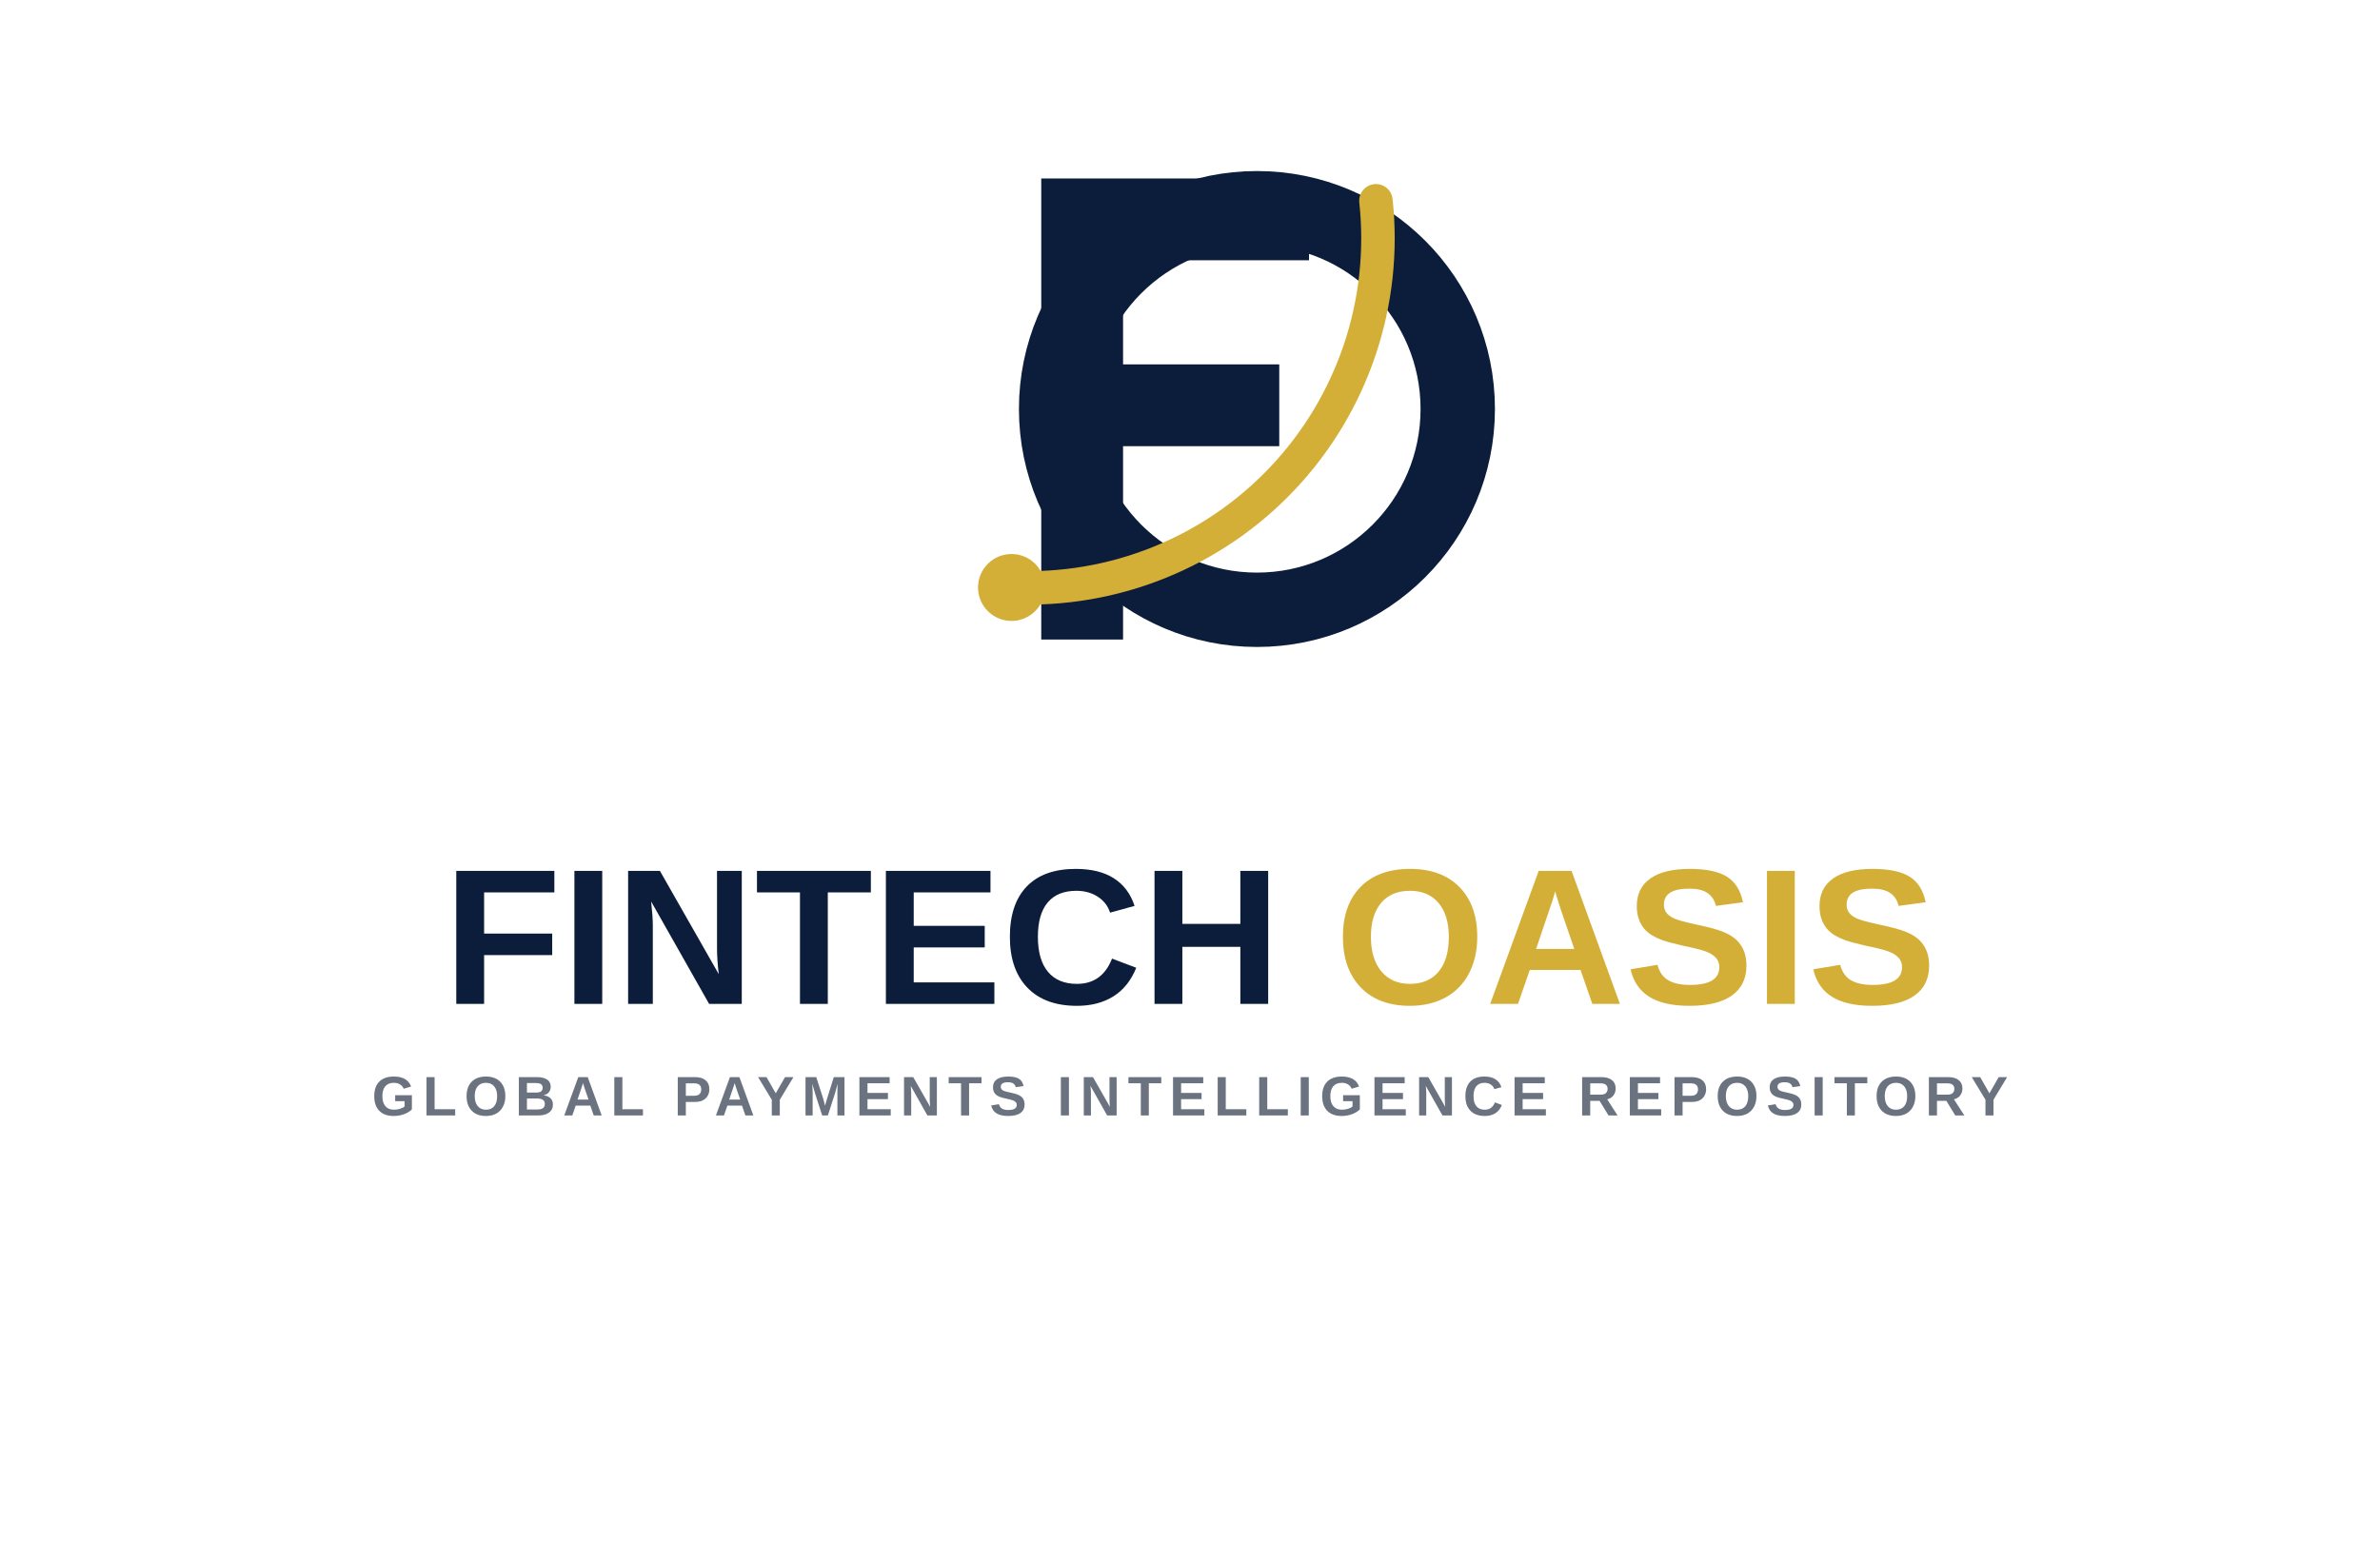
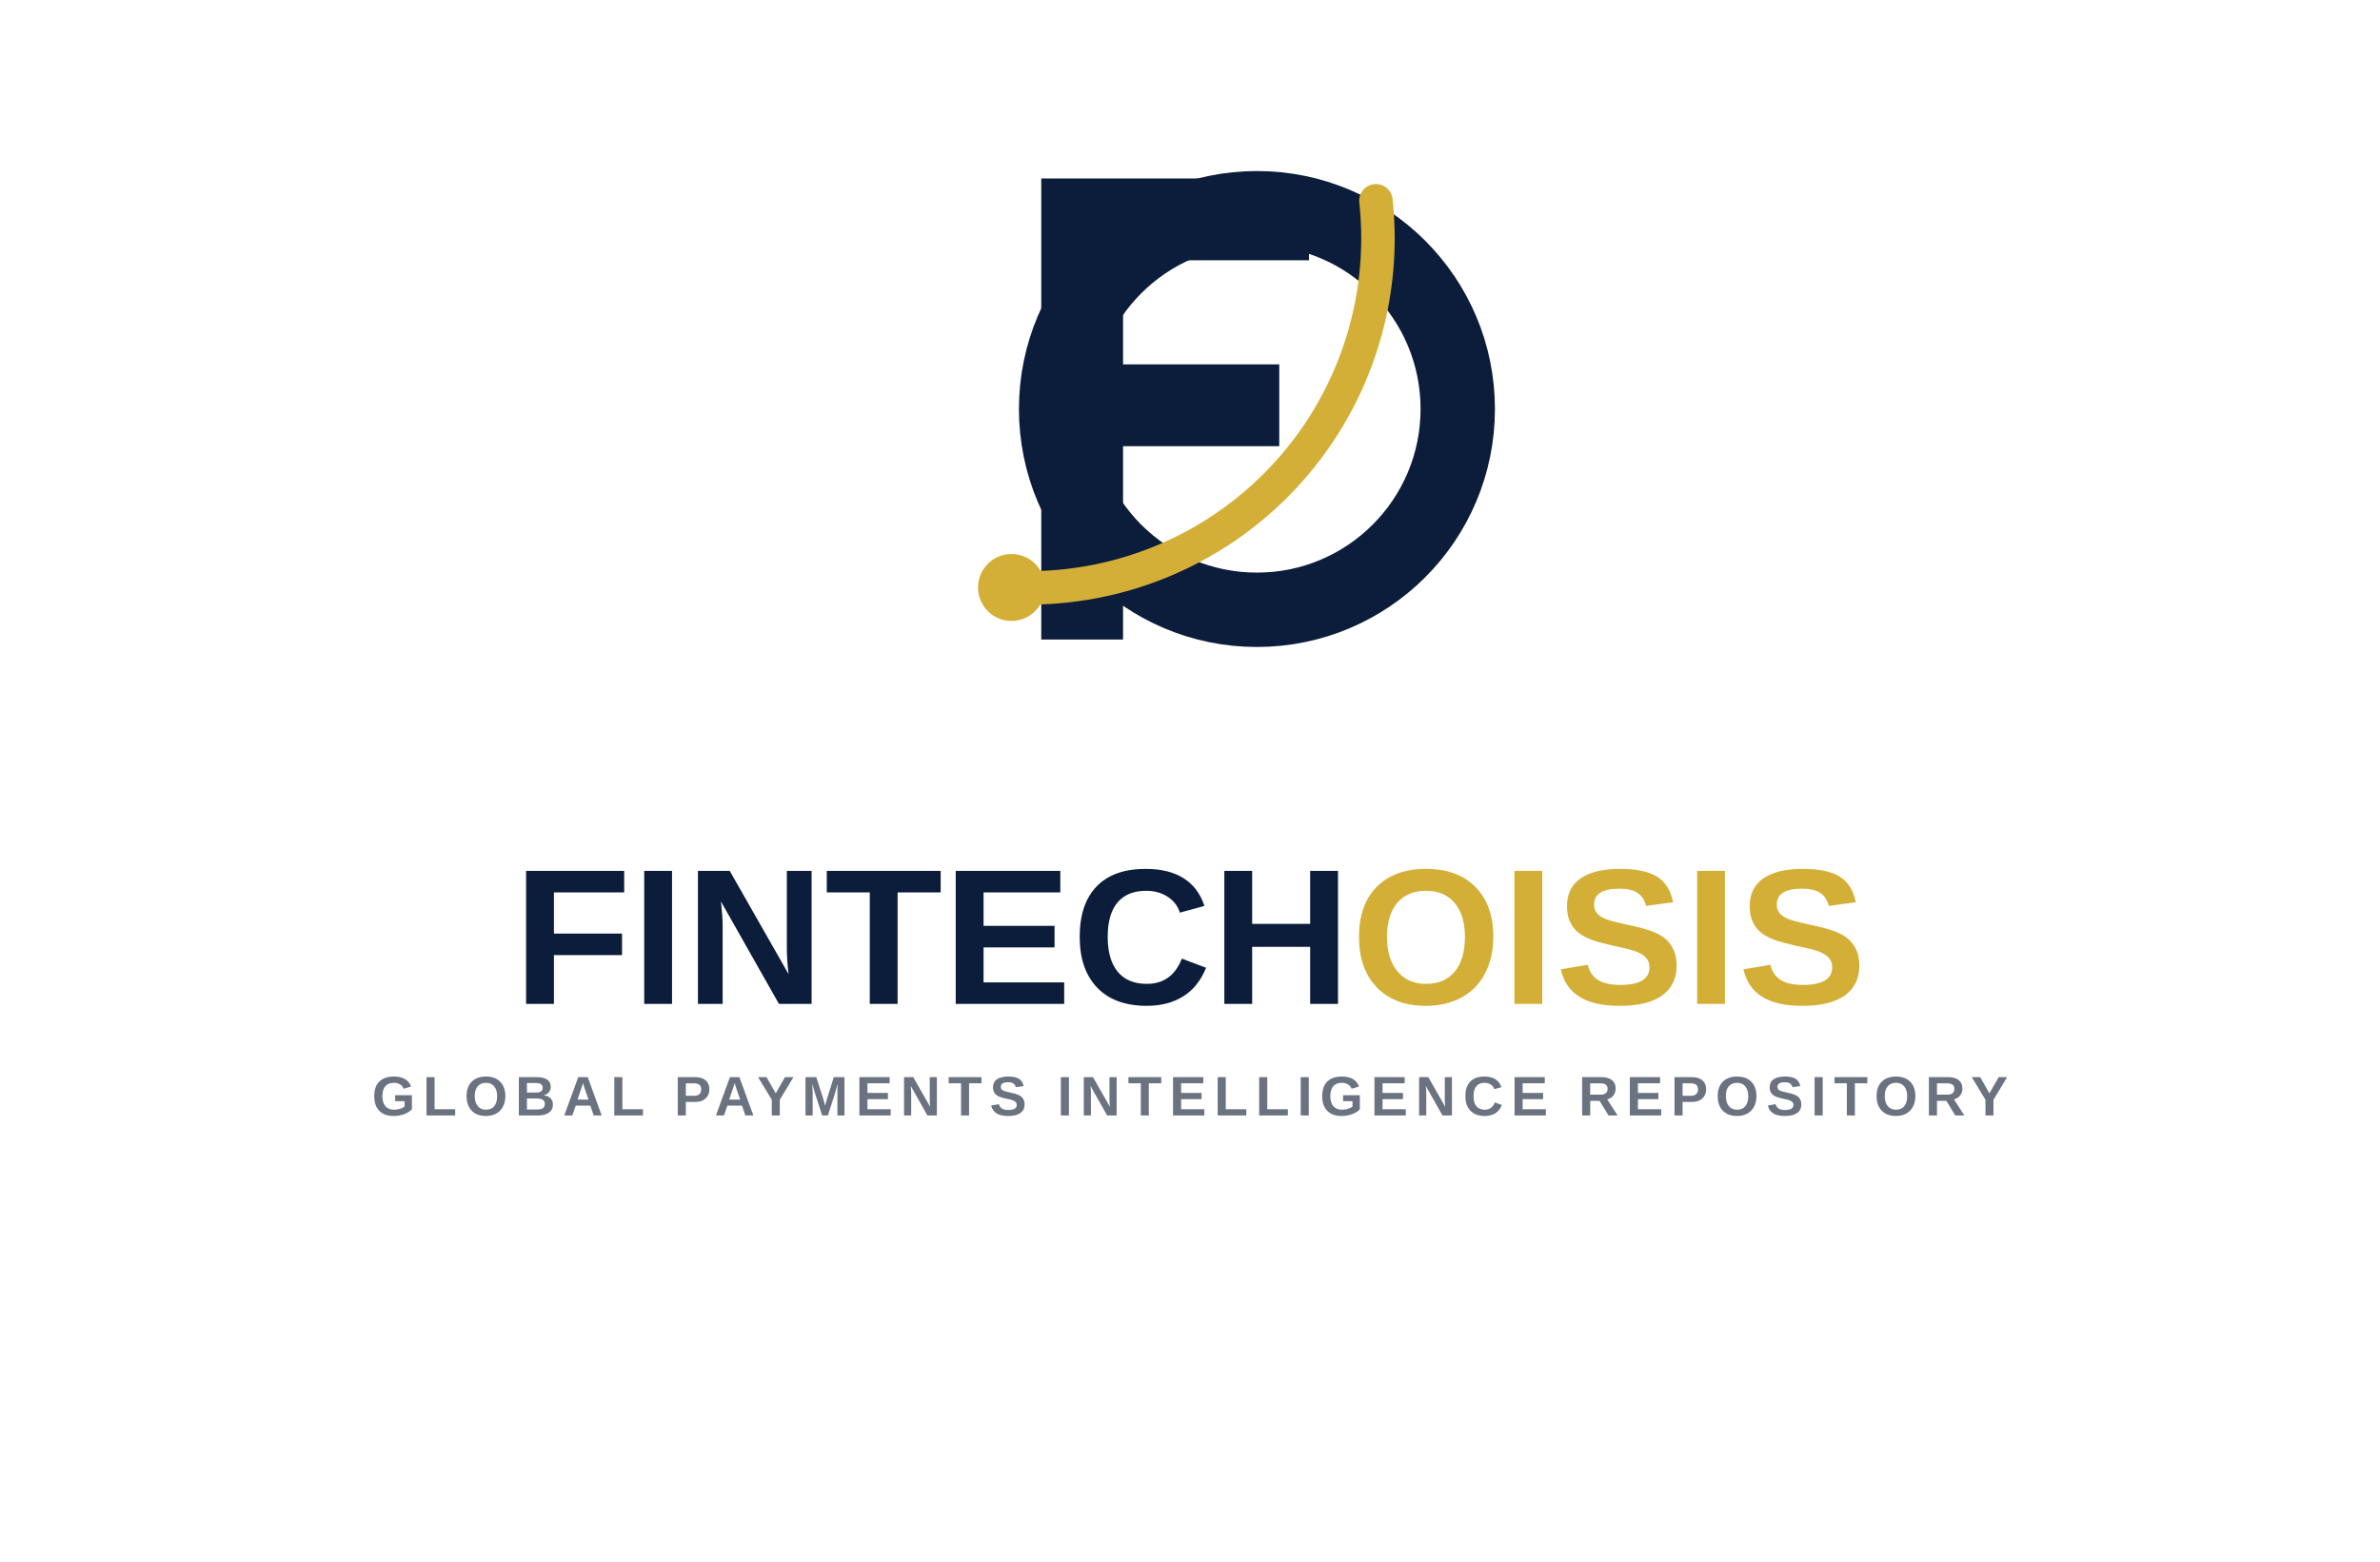
<svg xmlns="http://www.w3.org/2000/svg" viewBox="0 0 640 420">
  <g transform="translate(220,10) scale(1)">
    <circle cx="118" cy="100" r="54" fill="none" stroke="#0B1D3A" stroke-width="20" />
    <path d="M60 38 H132 V60 H82 V88 H124 V110 H82 V162 H60 Z" fill="#0B1D3A" />
    <path d="M52 148 A94 94 0 0 0 150 44" fill="none" stroke="#D4AF37" stroke-width="9" stroke-linecap="round" />
    <circle cx="52" cy="148" r="9" fill="#D4AF37" />
  </g>
-   <text x="320" y="270" text-anchor="middle" font-family="Montserrat, Arial, sans-serif" font-weight="800" font-size="52" fill="#0B1D3A">FINTECH <tspan fill="#D4AF37">OASIS</tspan>
+   <text x="320" y="270" text-anchor="middle" font-family="Montserrat, Arial, sans-serif" font-weight="800" font-size="52" fill="#0B1D3A">FINTECH<tspan fill="#D4AF37">OISIS</tspan>
  </text>
  <text x="320" y="300" text-anchor="middle" font-family="Montserrat, Arial, sans-serif" font-weight="600" font-size="15" letter-spacing="2" fill="#6B7280">GLOBAL PAYMENTS INTELLIGENCE REPOSITORY</text>
</svg>
